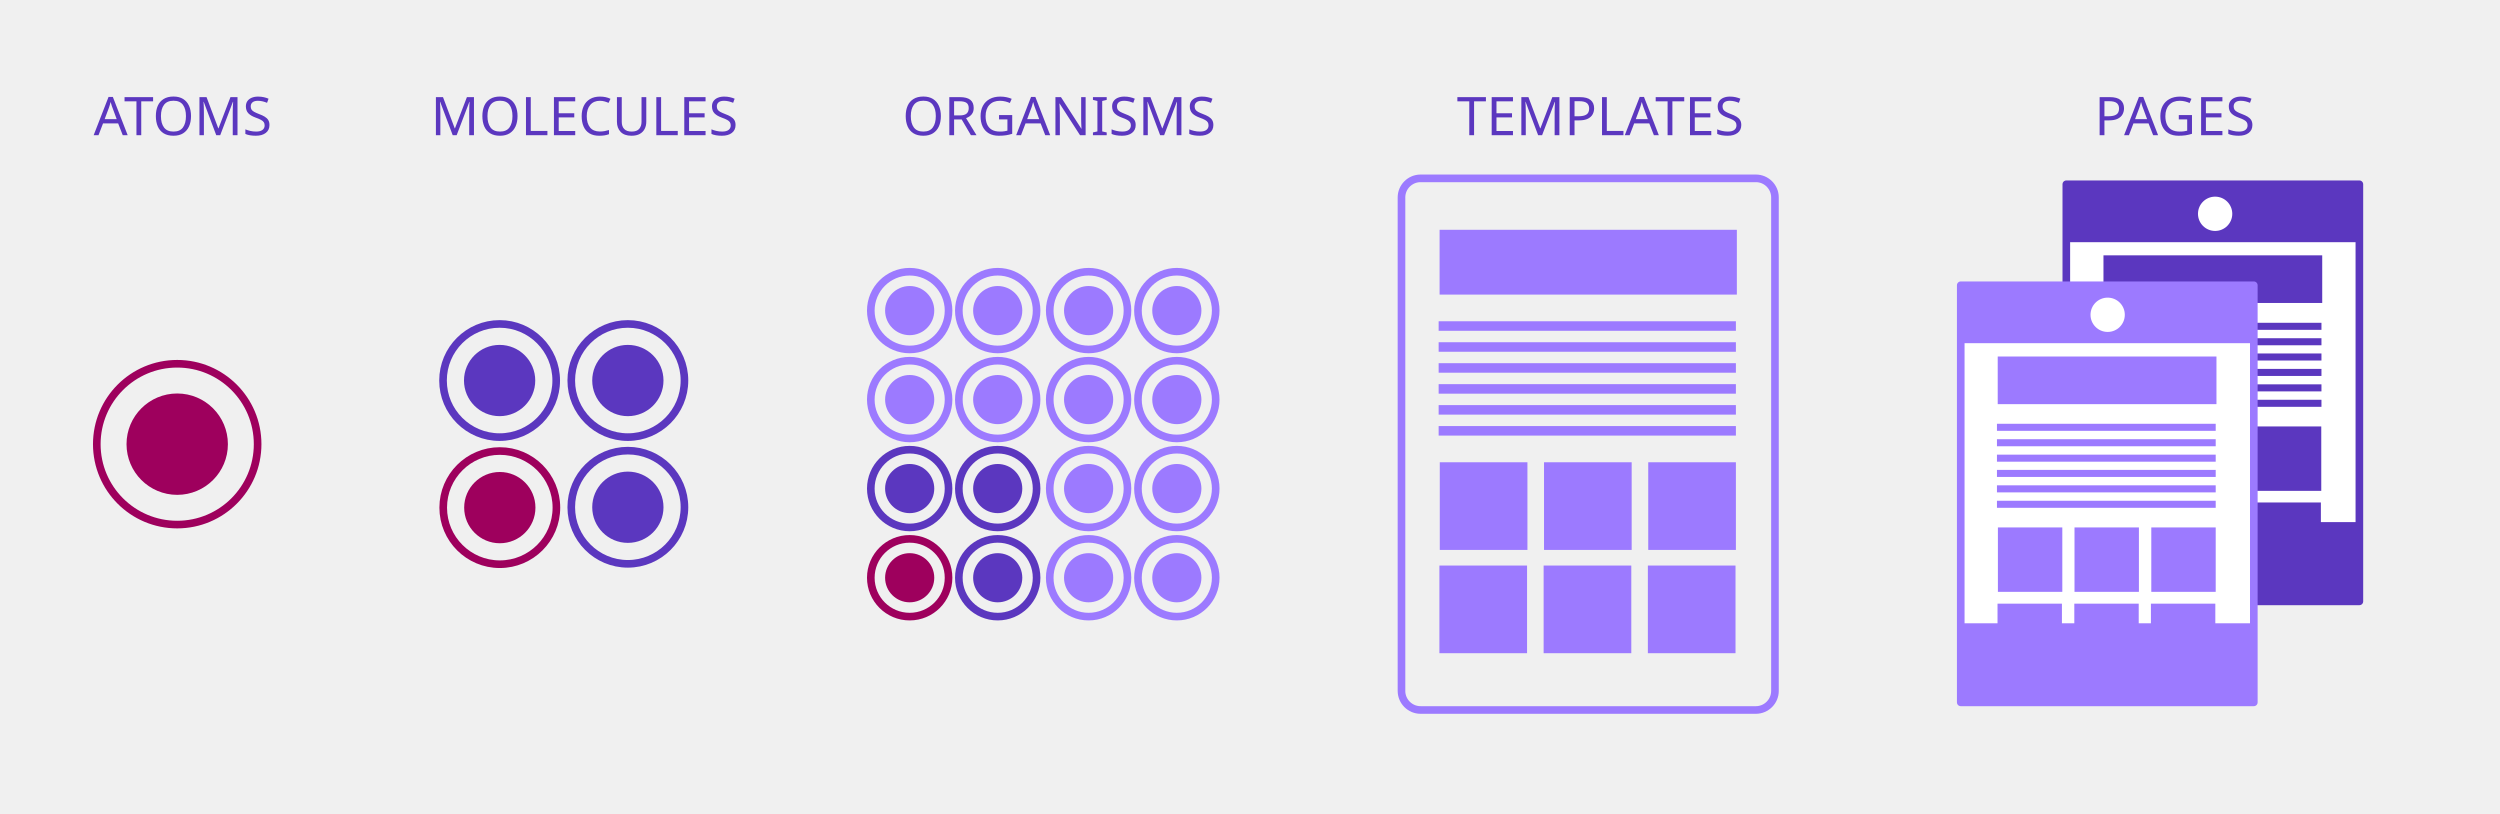
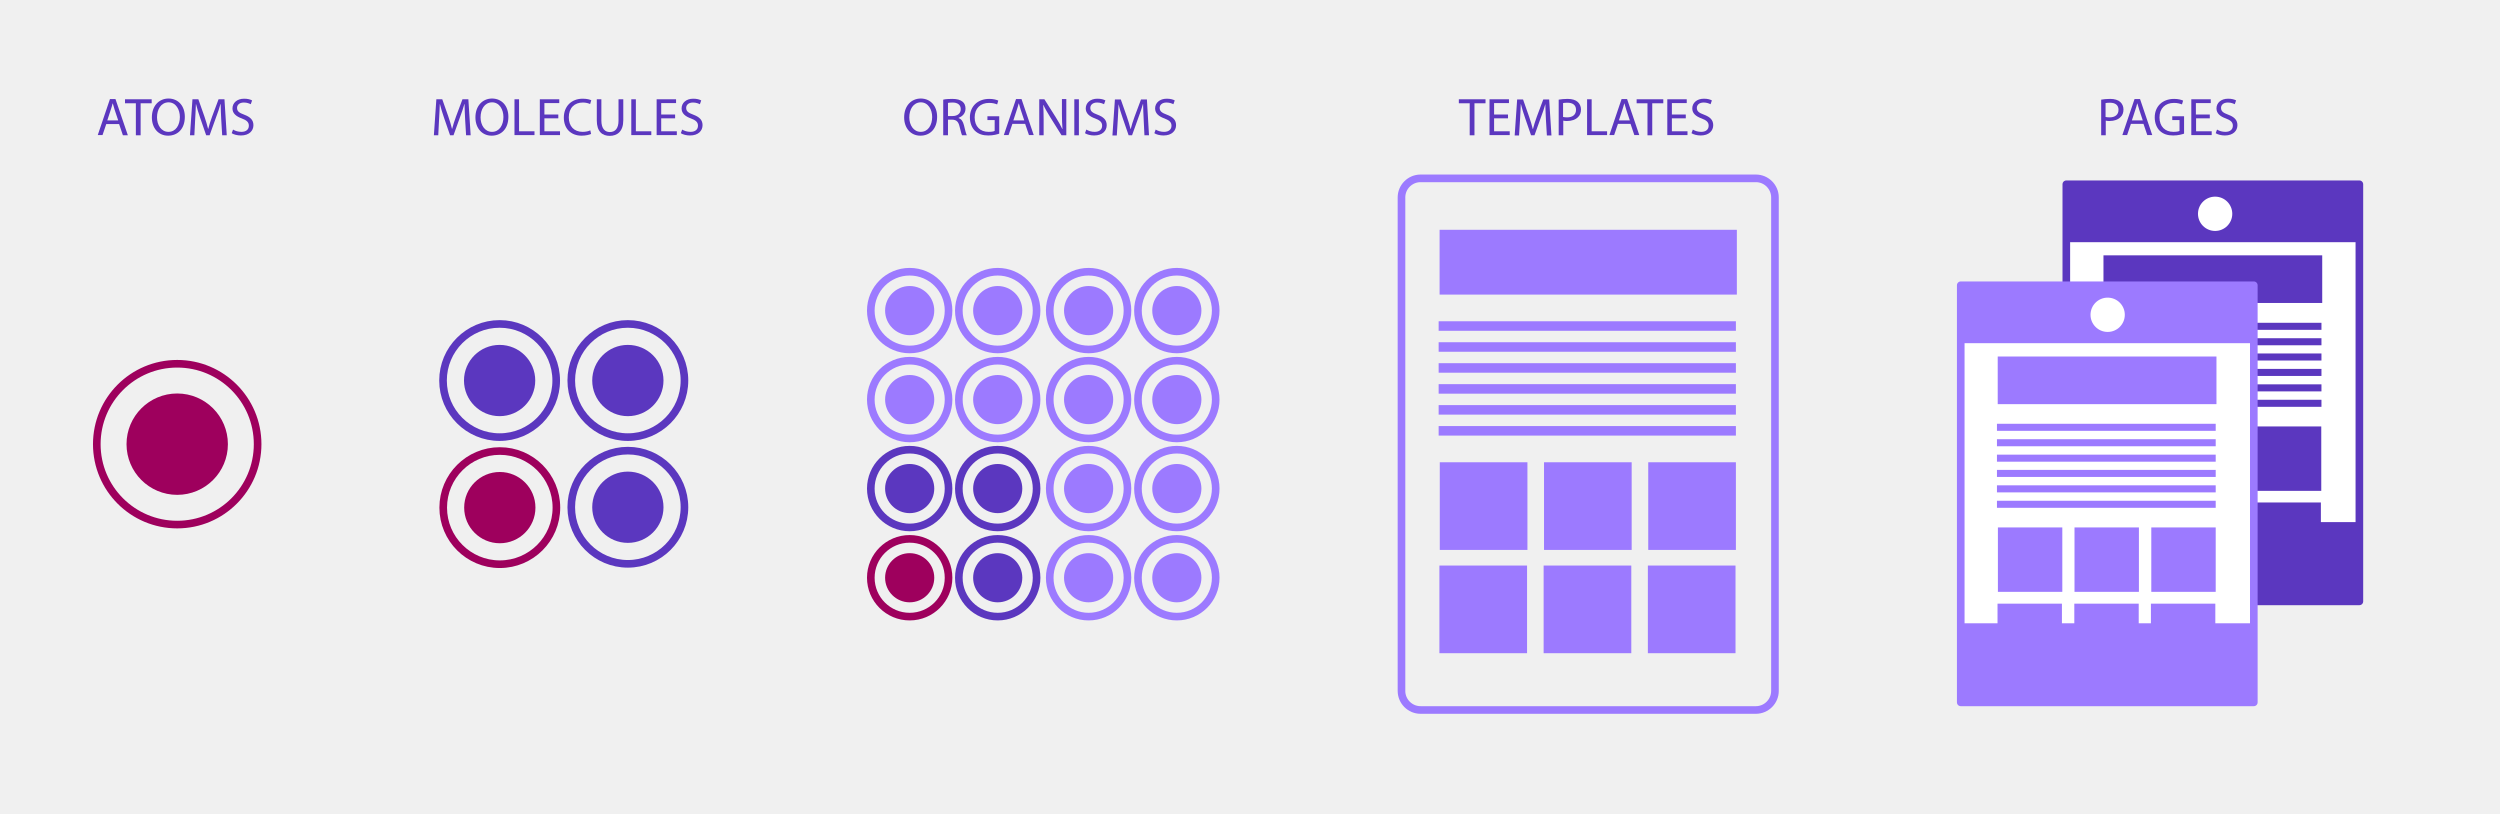
<svg xmlns="http://www.w3.org/2000/svg" version="1.1" id="Layer_1" x="0px" y="0px" width="1312px" height="427px" viewBox="0 0 1312 427" style="enable-background:new 0 0 1312 427;" xml:space="preserve">
  <style type="text/css">
	.st0{fill:#9E005D;}
	.st1{fill:none;stroke:#9E005D;stroke-width:4;stroke-miterlimit:10;}
	.st2{fill:#5B37BF;}
	.st3{fill:none;stroke:#5B37BF;stroke-width:4;stroke-miterlimit:10;}
	.st4{fill:#9C7AFF;}
	.st5{fill:none;stroke:#9C7AFF;stroke-width:4;stroke-miterlimit:10;}
	.st6{fill:none;stroke:#9C7AFF;stroke-width:4;stroke-linejoin:round;stroke-miterlimit:10;}
	.st7{fill:#FFFFFF;}
	.st8{fill:none;stroke:#5B37BF;stroke-width:4;stroke-linejoin:round;stroke-miterlimit:10;}
- 	.st9{font-family:'MyriadPro-Regular';}
- 	.st10{font-size:28px;}
</style>
  <g>
    <circle class="st0" cx="93" cy="233.1" r="26.6" />
    <circle class="st1" cx="93" cy="233.1" r="42.2" />
  </g>
  <g>
    <circle class="st0" cx="262.3" cy="266.4" r="18.7" />
    <circle class="st1" cx="262.3" cy="266.4" r="29.7" />
    <circle class="st2" cx="329.5" cy="266.2" r="18.7" />
    <circle class="st3" cx="329.5" cy="266.2" r="29.7" />
    <circle class="st2" cx="262.2" cy="199.7" r="18.7" />
    <circle class="st3" cx="262.2" cy="199.7" r="29.7" />
    <circle class="st2" cx="329.5" cy="199.7" r="18.7" />
    <circle class="st3" cx="329.5" cy="199.7" r="29.7" />
  </g>
  <g>
    <circle class="st0" cx="477.4" cy="303.2" r="12.9" />
    <circle class="st1" cx="477.4" cy="303.2" r="20.4" />
    <circle class="st2" cx="523.6" cy="303.2" r="12.9" />
    <circle class="st3" cx="523.6" cy="303.2" r="20.4" />
    <circle class="st2" cx="477.4" cy="256.4" r="12.9" />
    <circle class="st3" cx="477.4" cy="256.4" r="20.4" />
    <circle class="st2" cx="523.6" cy="256.4" r="12.9" />
    <circle class="st3" cx="523.6" cy="256.4" r="20.4" />
    <circle class="st4" cx="571.3" cy="303.2" r="12.9" />
    <circle class="st5" cx="571.3" cy="303.2" r="20.4" />
    <circle class="st4" cx="617.6" cy="303.2" r="12.9" />
    <circle class="st5" cx="617.6" cy="303.2" r="20.4" />
    <circle class="st4" cx="571.3" cy="256.4" r="12.9" />
    <circle class="st5" cx="571.3" cy="256.4" r="20.4" />
    <circle class="st4" cx="617.6" cy="256.4" r="12.9" />
    <circle class="st5" cx="617.6" cy="256.4" r="20.4" />
    <circle class="st4" cx="477.4" cy="209.7" r="12.9" />
    <circle class="st5" cx="477.4" cy="209.7" r="20.4" />
    <circle class="st4" cx="523.6" cy="209.7" r="12.9" />
    <circle class="st5" cx="523.6" cy="209.7" r="20.4" />
    <circle class="st4" cx="477.4" cy="163" r="12.9" />
    <circle class="st5" cx="477.4" cy="163" r="20.4" />
    <circle class="st4" cx="523.6" cy="163" r="12.9" />
    <circle class="st5" cx="523.6" cy="163" r="20.4" />
    <circle class="st4" cx="571.3" cy="209.7" r="12.9" />
    <circle class="st5" cx="571.3" cy="209.7" r="20.4" />
    <circle class="st4" cx="617.6" cy="209.7" r="12.9" />
    <circle class="st5" cx="617.6" cy="209.7" r="20.4" />
    <circle class="st4" cx="571.3" cy="163" r="12.9" />
    <circle class="st5" cx="571.3" cy="163" r="20.4" />
    <circle class="st4" cx="617.6" cy="163" r="12.9" />
    <circle class="st5" cx="617.6" cy="163" r="20.4" />
  </g>
  <g>
    <g>
      <path class="st6" d="M735.5,362.6c0,5.5,4.5,10,10,10h176c5.5,0,10-4.5,10-10v-259c0-5.5-4.5-10-10-10h-176c-5.5,0-10,4.5-10,10    V362.6z" />
    </g>
    <rect x="755.5" y="120.6" class="st4" width="156" height="34" />
    <rect x="755.6" y="242.6" class="st4" width="46" height="46" />
    <rect x="810.3" y="242.6" class="st4" width="46" height="46" />
    <rect x="865" y="242.6" class="st4" width="46" height="46" />
    <rect x="755.4" y="296.8" class="st4" width="46" height="46" />
    <rect x="810.1" y="296.8" class="st4" width="46" height="46" />
    <rect x="864.8" y="296.8" class="st4" width="46" height="46" />
    <rect x="755" y="168.6" class="st4" width="156" height="5" />
    <rect x="755" y="179.6" class="st4" width="156" height="5" />
    <rect x="755" y="190.6" class="st4" width="156" height="5" />
    <rect x="755" y="201.6" class="st4" width="156" height="5" />
    <rect x="755" y="212.6" class="st4" width="156" height="5" />
    <rect x="755" y="223.6" class="st4" width="156" height="5" />
  </g>
  <g>
    <g>
      <g>
        <polygon class="st7" points="1084.4,315.6 1084.4,315.6 1238.2,315.6 1238.2,315.6 1238.2,96.7 1238.2,96.7 1084.4,96.7      1084.4,96.7    " />
        <polygon class="st8" points="1084.4,315.6 1084.4,315.6 1238.2,315.6 1238.2,315.6 1238.2,96.7 1238.2,96.7 1084.4,96.7      1084.4,96.7    " />
      </g>
      <rect x="1084.6" y="97.3" class="st2" width="153.8" height="29.8" />
      <rect x="1084.4" y="274" class="st2" width="153.8" height="42.4" />
      <rect x="1103.9" y="134" class="st2" width="114.8" height="25" />
      <rect x="1104" y="223.8" class="st2" width="33.8" height="33.8" />
      <rect x="1144.2" y="223.8" class="st2" width="33.8" height="33.8" />
      <rect x="1184.4" y="223.8" class="st2" width="33.8" height="33.8" />
      <rect x="1103.8" y="263.7" class="st2" width="33.8" height="33.8" />
      <rect x="1144" y="263.7" class="st2" width="33.8" height="33.8" />
      <rect x="1184.2" y="263.7" class="st2" width="33.8" height="33.8" />
      <rect x="1103.5" y="169.4" class="st2" width="114.8" height="3.7" />
      <rect x="1103.5" y="177.5" class="st2" width="114.8" height="3.7" />
      <rect x="1103.5" y="185.5" class="st2" width="114.8" height="3.7" />
      <rect x="1103.5" y="193.6" class="st2" width="114.8" height="3.7" />
      <rect x="1103.5" y="201.7" class="st2" width="114.8" height="3.7" />
      <rect x="1103.5" y="209.8" class="st2" width="114.8" height="3.7" />
    </g>
    <g>
      <g>
        <polygon class="st7" points="1029,368.6 1029,368.6 1182.8,368.6 1182.8,368.6 1182.8,149.7 1182.8,149.7 1029,149.7 1029,149.7         " />
        <polygon class="st6" points="1029,368.6 1029,368.6 1182.8,368.6 1182.8,368.6 1182.8,149.7 1182.8,149.7 1029,149.7 1029,149.7         " />
      </g>
      <rect x="1029.2" y="150.3" class="st4" width="153.8" height="29.8" />
      <rect x="1029" y="327.1" class="st4" width="153.8" height="42.4" />
      <rect x="1048.4" y="187.1" class="st4" width="114.8" height="25" />
      <rect x="1048.5" y="276.8" class="st4" width="33.8" height="33.8" />
      <rect x="1088.7" y="276.8" class="st4" width="33.8" height="33.8" />
      <rect x="1129" y="276.8" class="st4" width="33.8" height="33.8" />
      <rect x="1048.3" y="316.8" class="st4" width="33.8" height="33.8" />
      <rect x="1088.6" y="316.8" class="st4" width="33.8" height="33.8" />
      <rect x="1128.8" y="316.8" class="st4" width="33.8" height="33.8" />
      <rect x="1048" y="222.4" class="st4" width="114.8" height="3.7" />
      <rect x="1048" y="230.5" class="st4" width="114.8" height="3.7" />
      <rect x="1048" y="238.6" class="st4" width="114.8" height="3.7" />
      <rect x="1048" y="246.6" class="st4" width="114.8" height="3.7" />
      <rect x="1048" y="254.7" class="st4" width="114.8" height="3.7" />
      <rect x="1048" y="262.8" class="st4" width="114.8" height="3.7" />
    </g>
    <circle class="st7" cx="1106.1" cy="165.2" r="9" />
    <circle class="st7" cx="1162.5" cy="112.2" r="9" />
  </g>
-   <text transform="matrix(1 0 0 1 49.1484 70.957)" class="st2 st9 st10">ATOMS</text>
-   <text transform="matrix(1 0 0 1 226.0473 70.9572)" class="st2 st9 st10">MOLECULES</text>
-   <text transform="matrix(1 0 0 1 473.6127 70.9572)" class="st2 st9 st10">ORGANISMS</text>
-   <text transform="matrix(1 0 0 1 764.5468 70.9572)" class="st2 st9 st10">TEMPLATES</text>
-   <text transform="matrix(1 0 0 1 1099.17 70.9572)" class="st2 st9 st10">PAGES</text>
+   <g>
+     <path class="st2" d="M55.8,65l-2,5.9h-2.5l6.4-18.9h2.9L67.1,71h-2.6l-2-5.9H55.8z M62,63.1l-1.8-5.4c-0.4-1.2-0.7-2.4-1-3.4h-0.1   c-0.3,1.1-0.6,2.3-1,3.4l-1.8,5.5H62z" />
+     <path class="st2" d="M71.3,54.2h-5.7v-2.1h14v2.1h-5.8V71h-2.5V54.2z" />
+     <path class="st2" d="M97,61.3c0,6.5-3.9,9.9-8.8,9.9c-5,0-8.5-3.9-8.5-9.6c0-6,3.7-9.9,8.8-9.9C93.7,51.8,97,55.7,97,61.3z    M82.4,61.6c0,4,2.2,7.6,6,7.6c3.9,0,6-3.6,6-7.8c0-3.8-2-7.7-6-7.7C84.4,53.8,82.4,57.5,82.4,61.6z" />
+     <path class="st2" d="M116.1,62.7c-0.1-2.6-0.3-5.8-0.3-8.1h-0.1c-0.6,2.2-1.4,4.6-2.4,7.2l-3.3,9.2h-1.8l-3.1-9   c-0.9-2.7-1.7-5.1-2.2-7.3h-0.1c-0.1,2.4-0.2,5.5-0.4,8.3L102,71h-2.3l1.3-18.9h3.1l3.2,9.1c0.8,2.3,1.4,4.4,1.9,6.4h0.1   c0.5-1.9,1.1-4,2-6.4l3.4-9.1h3.1l1.2,18.9h-2.4L116.1,62.7z" />
+     <path class="st2" d="M122.3,68c1.1,0.7,2.7,1.2,4.4,1.2c2.5,0,3.9-1.3,3.9-3.2c0-1.8-1-2.8-3.6-3.8c-3.1-1.1-5-2.7-5-5.3   c0-2.9,2.4-5.1,6.1-5.1c1.9,0,3.3,0.4,4.2,0.9l-0.7,2c-0.6-0.3-1.9-0.9-3.6-0.9c-2.6,0-3.6,1.5-3.6,2.8c0,1.8,1.1,2.6,3.8,3.6   c3.2,1.2,4.8,2.8,4.8,5.5c0,2.9-2.2,5.4-6.6,5.4c-1.8,0-3.8-0.5-4.8-1.2L122.3,68z" />
+   </g>
+   <g>
+     <path class="st2" d="M244.1,62.7c-0.1-2.6-0.3-5.8-0.3-8.1h-0.1c-0.6,2.2-1.4,4.6-2.4,7.2l-3.3,9.2h-1.8l-3.1-9   c-0.9-2.7-1.7-5.1-2.2-7.3h-0.1c-0.1,2.4-0.2,5.5-0.4,8.3L230,71h-2.3l1.3-18.9h3.1l3.2,9.1c0.8,2.3,1.4,4.4,1.9,6.4h0.1   c0.5-1.9,1.1-4,2-6.4l3.4-9.1h3.1l1.2,18.9h-2.4L244.1,62.7z" />
+     <path class="st2" d="M266.8,61.3c0,6.5-3.9,9.9-8.8,9.9c-5,0-8.5-3.9-8.5-9.6c0-6,3.7-9.9,8.8-9.9   C263.5,51.8,266.8,55.7,266.8,61.3z M252.2,61.6c0,4,2.2,7.6,6,7.6c3.9,0,6-3.6,6-7.8c0-3.8-2-7.7-6-7.7   C254.2,53.8,252.2,57.5,252.2,61.6z" />
+     <path class="st2" d="M270,52.1h2.4v16.8h8.1v2H270V52.1z" />
+     <path class="st2" d="M293,62.1h-7.3v6.8h8.2v2h-10.6V52.1h10.2v2h-7.8v6h7.3V62.1z" />
+     <path class="st2" d="M310.2,70.3c-0.9,0.4-2.7,0.9-5,0.9c-5.3,0-9.3-3.4-9.3-9.5c0-5.9,4-9.9,9.9-9.9c2.4,0,3.8,0.5,4.5,0.8l-0.6,2   c-0.9-0.4-2.2-0.8-3.8-0.8c-4.4,0-7.4,2.8-7.4,7.8c0,4.6,2.7,7.6,7.3,7.6c1.5,0,3-0.3,4-0.8L310.2,70.3z" />
+     <path class="st2" d="M315.6,52.1v11.2c0,4.2,1.9,6,4.4,6c2.8,0,4.6-1.8,4.6-6V52.1h2.5v11c0,5.8-3.1,8.2-7.1,8.2   c-3.9,0-6.8-2.2-6.8-8.1V52.1H315.6z" />
+     <path class="st2" d="M331.3,52.1h2.4v16.8h8.1v2h-10.5V52.1z" />
+     <path class="st2" d="M354.3,62.1H347v6.8h8.2v2h-10.6V52.1h10.2v2H347v6h7.3V62.1z" />
+     <path class="st2" d="M358,68c1.1,0.7,2.7,1.2,4.4,1.2c2.5,0,3.9-1.3,3.9-3.2c0-1.8-1-2.8-3.6-3.8c-3.1-1.1-5-2.7-5-5.3   c0-2.9,2.4-5.1,6.1-5.1c1.9,0,3.3,0.4,4.2,0.9l-0.7,2c-0.6-0.3-1.9-0.9-3.6-0.9c-2.6,0-3.6,1.5-3.6,2.8c0,1.8,1.1,2.6,3.8,3.6   c3.2,1.2,4.8,2.8,4.8,5.5c0,2.9-2.2,5.4-6.6,5.4c-1.8,0-3.8-0.5-4.8-1.2L358,68z" />
+   </g>
+   <g>
+     <path class="st2" d="M491.8,61.3c0,6.5-3.9,9.9-8.8,9.9c-5,0-8.5-3.9-8.5-9.6c0-6,3.7-9.9,8.8-9.9   C488.5,51.8,491.8,55.7,491.8,61.3z M477.2,61.6c0,4,2.2,7.6,6,7.6c3.9,0,6-3.6,6-7.8c0-3.8-2-7.7-6-7.7   C479.2,53.8,477.2,57.5,477.2,61.6z" />
+     <path class="st2" d="M495,52.3c1.2-0.3,3-0.4,4.7-0.4c2.6,0,4.3,0.5,5.5,1.5c1,0.8,1.5,2.1,1.5,3.6c0,2.5-1.6,4.1-3.6,4.8V62   c1.5,0.5,2.3,1.8,2.8,3.8c0.6,2.6,1.1,4.5,1.5,5.2h-2.5c-0.3-0.5-0.7-2.2-1.3-4.5c-0.6-2.6-1.6-3.6-3.8-3.7h-2.3V71H495V52.3z    M497.4,60.9h2.5c2.6,0,4.3-1.4,4.3-3.6c0-2.4-1.8-3.5-4.3-3.5c-1.2,0-2,0.1-2.4,0.2V60.9z" />
+     <path class="st2" d="M524.5,70.1c-1.1,0.4-3.2,1-5.8,1c-2.9,0-5.2-0.7-7.1-2.5c-1.6-1.6-2.6-4.1-2.6-7c0-5.6,3.9-9.7,10.2-9.7   c2.2,0,3.9,0.5,4.7,0.9l-0.6,2c-1-0.4-2.3-0.8-4.2-0.8c-4.6,0-7.6,2.9-7.6,7.6c0,4.8,2.9,7.6,7.3,7.6c1.6,0,2.7-0.2,3.2-0.5V63   h-3.8v-2h6.2V70.1z" />
+     <path class="st2" d="M531.3,65l-2,5.9h-2.5l6.4-18.9h2.9l6.4,18.9H540l-2-5.9H531.3z M537.5,63.1l-1.8-5.4c-0.4-1.2-0.7-2.4-1-3.4   h-0.1c-0.3,1.1-0.6,2.3-1,3.4l-1.8,5.5H537.5z" />
+     <path class="st2" d="M545.4,71V52.1h2.7l6,9.5c1.4,2.2,2.5,4.2,3.4,6.1l0.1,0c-0.2-2.5-0.3-4.8-0.3-7.8v-7.9h2.3V71h-2.5l-6-9.6   c-1.3-2.1-2.6-4.3-3.5-6.3l-0.1,0c0.1,2.4,0.2,4.6,0.2,7.8V71H545.4z" />
+     <path class="st2" d="M566.2,52.1V71h-2.4V52.1H566.2z" />
+     <path class="st2" d="M570.1,68c1.1,0.7,2.7,1.2,4.4,1.2c2.5,0,3.9-1.3,3.9-3.2c0-1.8-1-2.8-3.6-3.8c-3.1-1.1-5-2.7-5-5.3   c0-2.9,2.4-5.1,6.1-5.1c1.9,0,3.3,0.4,4.2,0.9l-0.7,2c-0.6-0.3-1.9-0.9-3.6-0.9c-2.6,0-3.6,1.5-3.6,2.8c0,1.8,1.1,2.6,3.8,3.6   c3.2,1.2,4.8,2.8,4.8,5.5c0,2.9-2.2,5.4-6.6,5.4c-1.8,0-3.8-0.5-4.8-1.2L570.1,68z" />
+     <path class="st2" d="M600.2,62.7c-0.1-2.6-0.3-5.8-0.3-8.1h-0.1c-0.6,2.2-1.4,4.6-2.4,7.2l-3.3,9.2h-1.8l-3.1-9   c-0.9-2.7-1.7-5.1-2.2-7.3H587c-0.1,2.4-0.2,5.5-0.4,8.3l-0.5,8.1h-2.3l1.3-18.9h3.1l3.2,9.1c0.8,2.3,1.4,4.4,1.9,6.4h0.1   c0.5-1.9,1.1-4,2-6.4l3.4-9.1h3.1L603,71h-2.4L600.2,62.7z" />
+     <path class="st2" d="M606.5,68c1.1,0.7,2.7,1.2,4.4,1.2c2.5,0,3.9-1.3,3.9-3.2c0-1.8-1-2.8-3.6-3.8c-3.1-1.1-5-2.7-5-5.3   c0-2.9,2.4-5.1,6.1-5.1c1.9,0,3.3,0.4,4.2,0.9l-0.7,2c-0.6-0.3-1.9-0.9-3.6-0.9c-2.6,0-3.6,1.5-3.6,2.8c0,1.8,1.1,2.6,3.8,3.6   c3.2,1.2,4.8,2.8,4.8,5.5c0,2.9-2.2,5.4-6.6,5.4c-1.8,0-3.8-0.5-4.8-1.2L606.5,68z" />
+   </g>
+   <g>
+     <path class="st2" d="M771.3,54.2h-5.7v-2.1h14v2.1h-5.8V71h-2.5V54.2z" />
+     <path class="st2" d="M791.4,62.1h-7.3v6.8h8.2v2h-10.6V52.1h10.2v2h-7.8v6h7.3V62.1z" />
+     <path class="st2" d="M811.3,62.7c-0.1-2.6-0.3-5.8-0.3-8.1H811c-0.6,2.2-1.4,4.6-2.4,7.2l-3.3,9.2h-1.8l-3.1-9   c-0.9-2.7-1.7-5.1-2.2-7.3h-0.1c-0.1,2.4-0.2,5.5-0.4,8.3l-0.5,8.1h-2.3l1.3-18.9h3.1l3.2,9.1c0.8,2.3,1.4,4.4,1.9,6.4h0.1   c0.5-1.9,1.1-4,2-6.4l3.4-9.1h3.1l1.2,18.9h-2.4L811.3,62.7z" />
+     <path class="st2" d="M818,52.3c1.2-0.2,2.7-0.4,4.7-0.4c2.4,0,4.2,0.6,5.3,1.6c1,0.9,1.7,2.3,1.7,3.9c0,1.7-0.5,3.1-1.5,4   c-1.3,1.4-3.4,2.1-5.8,2.1c-0.7,0-1.4,0-2-0.2V71H818V52.3z M820.4,61.4c0.5,0.1,1.2,0.2,2,0.2c2.9,0,4.7-1.4,4.7-4   c0-2.5-1.8-3.7-4.5-3.7c-1.1,0-1.9,0.1-2.3,0.2V61.4z" />
+     <path class="st2" d="M832.9,52.1h2.4v16.8h8.1v2h-10.5V52.1z" />
+     <path class="st2" d="M849.1,65l-2,5.9h-2.5l6.4-18.9h2.9l6.4,18.9h-2.6l-2-5.9H849.1z M855.3,63.1l-1.8-5.4c-0.4-1.2-0.7-2.4-1-3.4   h-0.1c-0.3,1.1-0.6,2.3-1,3.4l-1.8,5.5H855.3z" />
+     <path class="st2" d="M864.6,54.2h-5.7v-2.1h14v2.1h-5.8V71h-2.5V54.2z" />
+     <path class="st2" d="M884.7,62.1h-7.3v6.8h8.2v2H875V52.1h10.2v2h-7.8v6h7.3V62.1z" />
+     <path class="st2" d="M888.4,68c1.1,0.7,2.7,1.2,4.4,1.2c2.5,0,3.9-1.3,3.9-3.2c0-1.8-1-2.8-3.6-3.8c-3.1-1.1-5-2.7-5-5.3   c0-2.9,2.4-5.1,6.1-5.1c1.9,0,3.3,0.4,4.2,0.9l-0.7,2c-0.6-0.3-1.9-0.9-3.6-0.9c-2.6,0-3.6,1.5-3.6,2.8c0,1.8,1.1,2.6,3.8,3.6   c3.2,1.2,4.8,2.8,4.8,5.5c0,2.9-2.2,5.4-6.6,5.4c-1.8,0-3.8-0.5-4.8-1.2L888.4,68z" />
+   </g>
+   <g>
+     <path class="st2" d="M1102.7,52.3c1.2-0.2,2.7-0.4,4.7-0.4c2.4,0,4.2,0.6,5.3,1.6c1,0.9,1.7,2.3,1.7,3.9c0,1.7-0.5,3.1-1.5,4   c-1.3,1.4-3.4,2.1-5.8,2.1c-0.7,0-1.4,0-2-0.2V71h-2.4V52.3z M1105.1,61.4c0.5,0.1,1.2,0.2,2,0.2c2.9,0,4.7-1.4,4.7-4   c0-2.5-1.8-3.7-4.5-3.7c-1.1,0-1.9,0.1-2.3,0.2V61.4z" />
+     <path class="st2" d="M1118.3,65l-2,5.9h-2.5l6.4-18.9h2.9l6.4,18.9h-2.6l-2-5.9H1118.3z M1124.5,63.1l-1.8-5.4   c-0.4-1.2-0.7-2.4-1-3.4h-0.1c-0.3,1.1-0.6,2.3-1,3.4l-1.8,5.5H1124.5z" />
+     <path class="st2" d="M1146.3,70.1c-1.1,0.4-3.2,1-5.8,1c-2.9,0-5.2-0.7-7.1-2.5c-1.6-1.6-2.6-4.1-2.6-7c0-5.6,3.9-9.7,10.2-9.7   c2.2,0,3.9,0.5,4.7,0.9l-0.6,2c-1-0.4-2.3-0.8-4.2-0.8c-4.6,0-7.6,2.9-7.6,7.6c0,4.8,2.9,7.6,7.3,7.6c1.6,0,2.7-0.2,3.2-0.5V63   h-3.8v-2h6.2V70.1z" />
+     <path class="st2" d="M1159.8,62.1h-7.3v6.8h8.2v2H1150V52.1h10.2v2h-7.8v6h7.3V62.1z" />
+     <path class="st2" d="M1163.5,68c1.1,0.7,2.7,1.2,4.4,1.2c2.5,0,3.9-1.3,3.9-3.2c0-1.8-1-2.8-3.6-3.8c-3.1-1.1-5-2.7-5-5.3   c0-2.9,2.4-5.1,6.1-5.1c1.9,0,3.3,0.4,4.2,0.9l-0.7,2c-0.6-0.3-1.9-0.9-3.6-0.9c-2.6,0-3.6,1.5-3.6,2.8c0,1.8,1.1,2.6,3.8,3.6   c3.2,1.2,4.8,2.8,4.8,5.5c0,2.9-2.2,5.4-6.6,5.4c-1.8,0-3.8-0.5-4.8-1.2L1163.5,68z" />
+   </g>
+   <g>
+ </g>
+   <g>
+ </g>
+   <g>
+ </g>
+   <g>
+ </g>
+   <g>
+ </g>
+   <g>
+ </g>
+   <g>
+ </g>
+   <g>
+ </g>
+   <g>
+ </g>
+   <g>
+ </g>
+   <g>
+ </g>
+   <g>
+ </g>
+   <g>
+ </g>
+   <g>
+ </g>
+   <g>
+ </g>
</svg>
